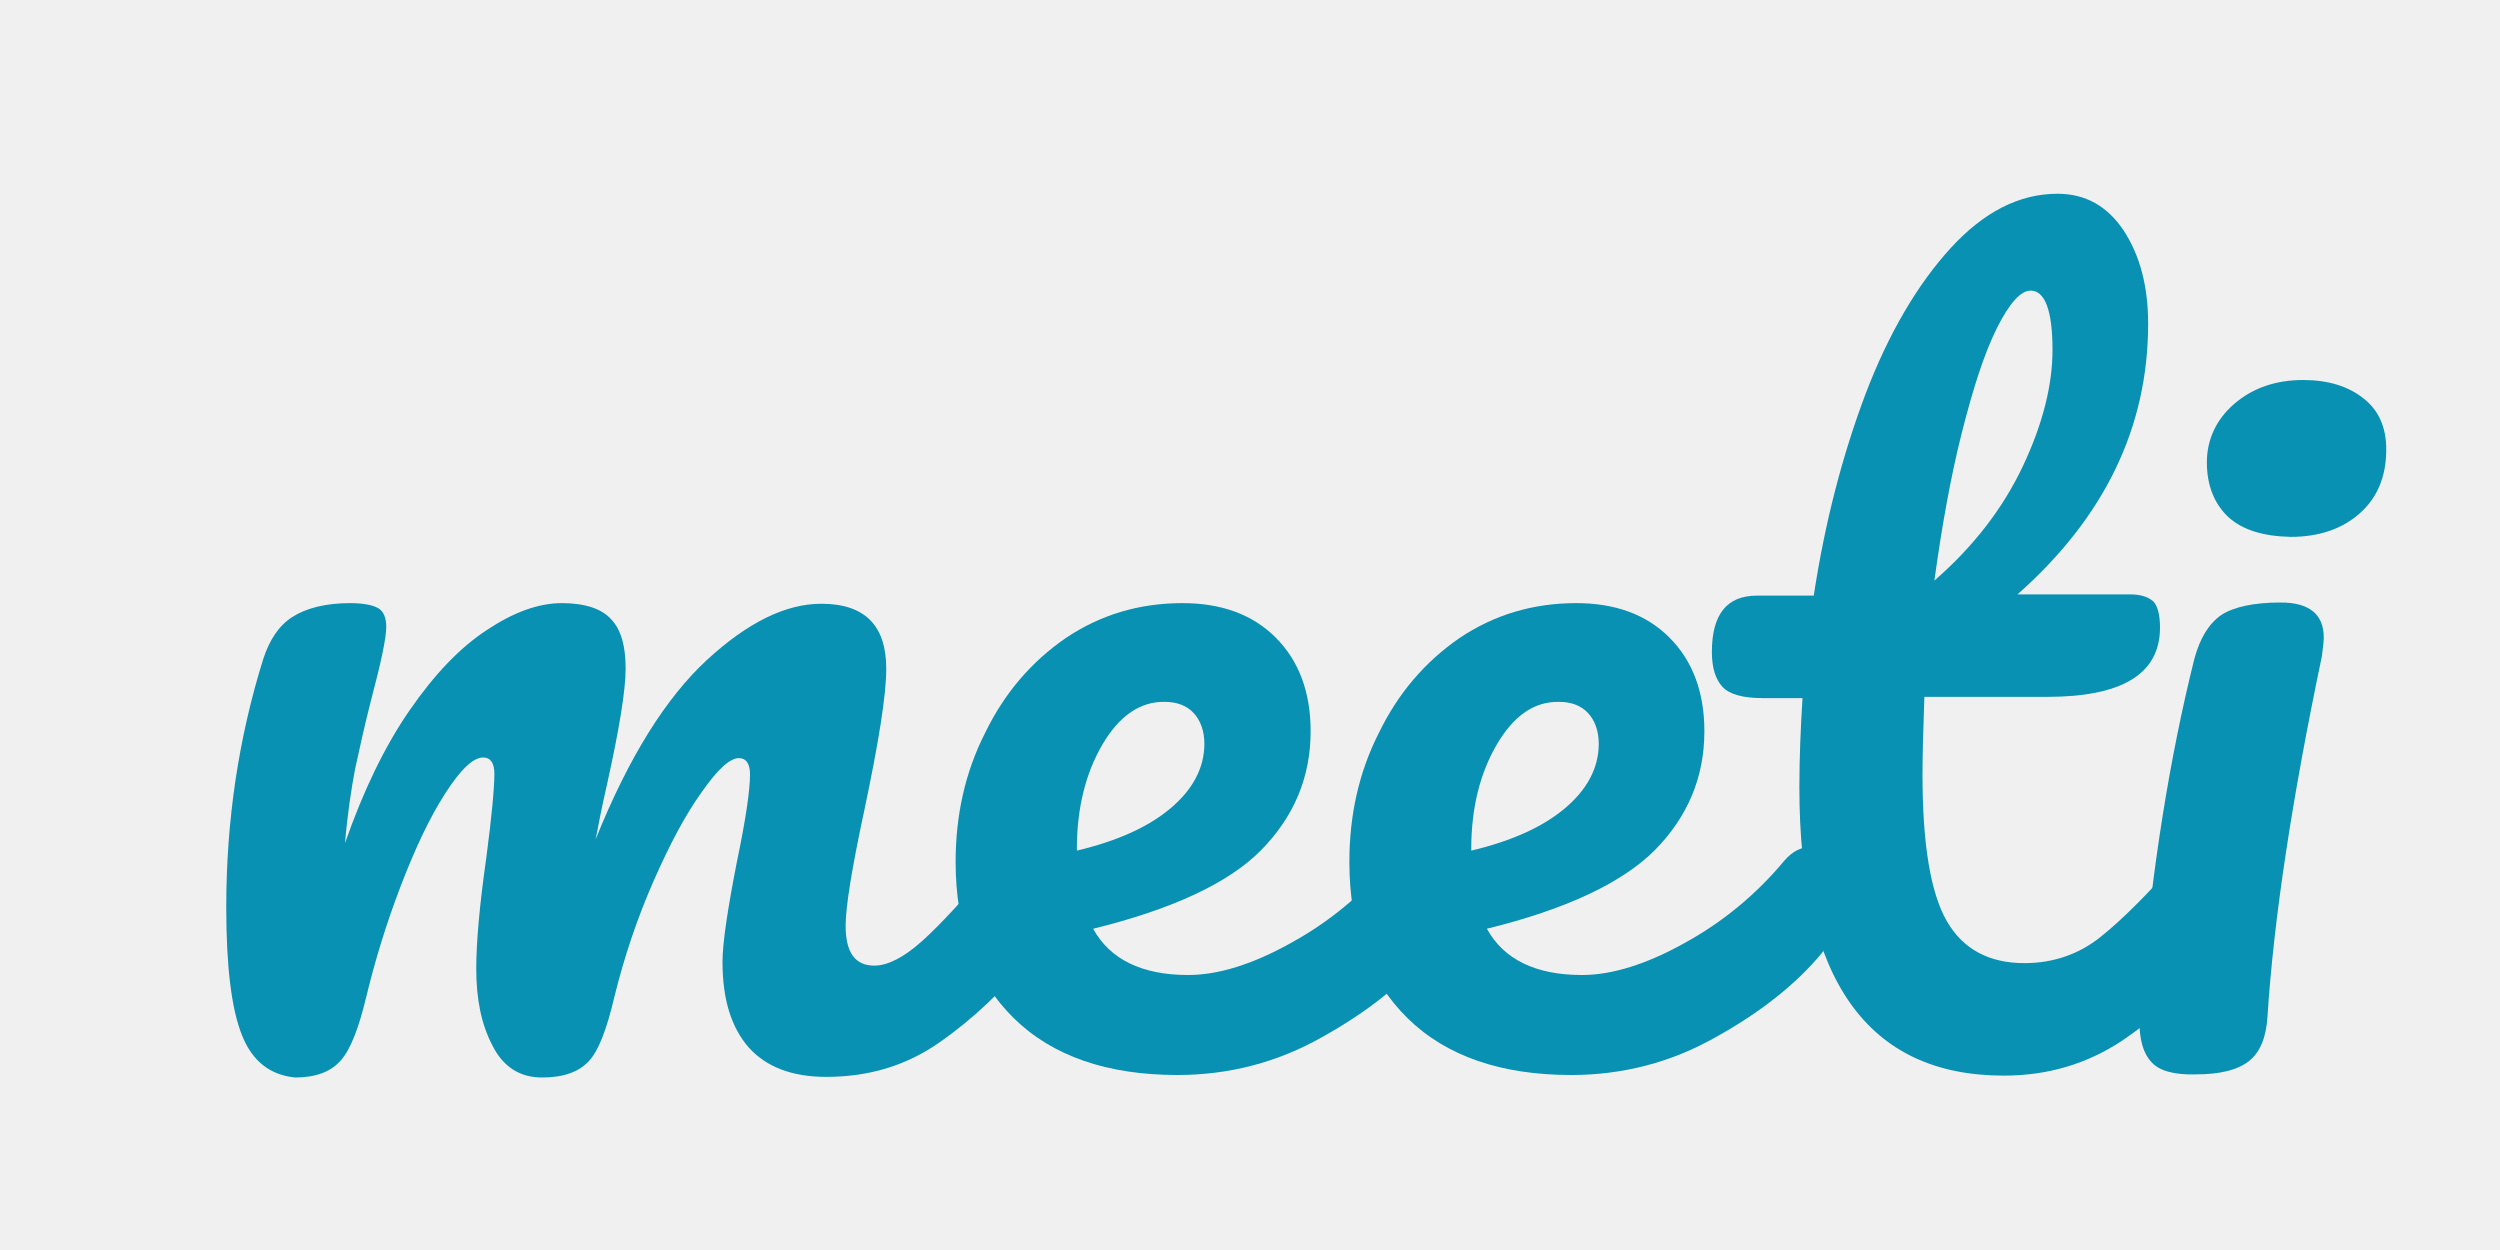
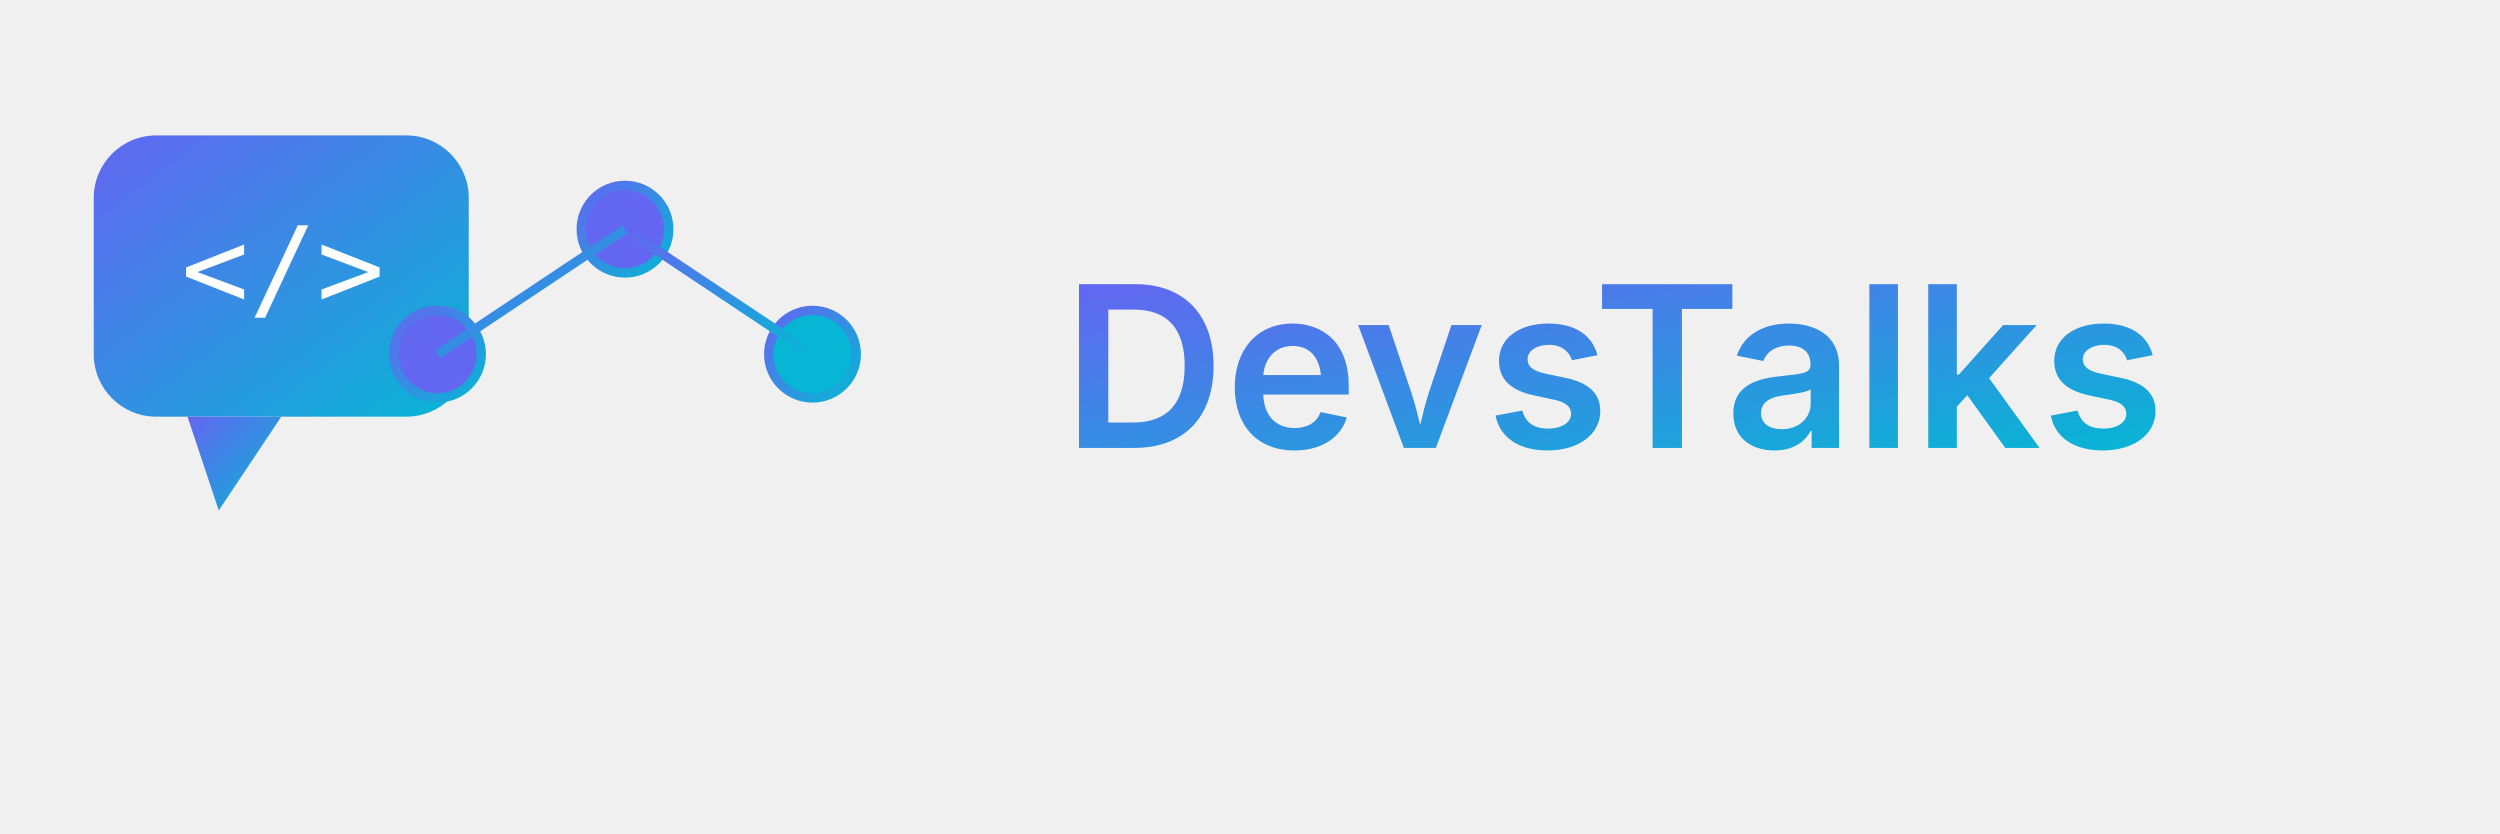
- <svg xmlns="http://www.w3.org/2000/svg" version="1.1" id="Capa_1" x="0px" y="0px" viewBox="0 0 400 200" style="enable-background:new 0 0 400 200;" xml:space="preserve">
-   <style type="text/css">
- 	.st0{fill:#0891B2;}
- </style>
-   <g>
-     <path class="st0" d="M38.7,165.6c-1.7-4.3-2.5-11.1-2.5-20.5c0-13.9,2-27.1,5.9-39.6c1-3.1,2.5-5.4,4.7-6.8   c2.2-1.4,5.3-2.2,9.2-2.2c2.1,0,3.6,0.3,4.5,0.8c0.9,0.5,1.3,1.6,1.3,3c0,1.7-0.8,5.6-2.4,11.6c-1.1,4.3-1.9,8-2.6,11.2   c-0.6,3.2-1.2,7.1-1.6,11.8c2.9-8.3,6.3-15.4,10.3-21.2c4-5.8,8.1-10.1,12.4-12.9c4.2-2.8,8.2-4.3,12-4.3c3.7,0,6.4,0.9,7.9,2.6   c1.6,1.7,2.3,4.3,2.3,7.9c0,3.4-1,9.6-3,18.6c-0.9,3.9-1.4,6.7-1.8,8.7c5.3-13.2,11.3-22.7,17.8-28.7c6.5-6,12.6-9,18.3-9   c7,0,10.4,3.5,10.4,10.4c0,4.2-1.2,11.7-3.5,22.6c-2,9.3-3,15.5-3,18.5c0,4.3,1.5,6.4,4.6,6.4c2.1,0,4.7-1.3,7.6-3.9   c2.9-2.6,6.9-6.9,11.8-12.8c1.3-1.5,2.7-2.2,4.3-2.2c1.4,0,2.5,0.6,3.3,1.9c0.8,1.3,1.2,3,1.2,5.3c0,4.3-1,7.6-3,10   c-4.6,5.7-9.5,10.3-14.8,14s-11.3,5.5-18.1,5.5c-5.5,0-9.6-1.6-12.4-4.7c-2.8-3.2-4.2-7.7-4.2-13.7c0-3,0.8-8.3,2.3-16   c1.4-6.7,2.1-11.4,2.1-14c0-1.7-0.6-2.6-1.8-2.6c-1.4,0-3.4,1.8-5.9,5.4c-2.6,3.6-5.1,8.3-7.7,14.2c-2.6,5.9-4.7,12.1-6.3,18.6   c-1.2,5.1-2.5,8.6-4.1,10.3c-1.6,1.7-4,2.6-7.5,2.6c-3.5,0-6.2-1.7-7.9-5.1c-1.8-3.4-2.6-7.5-2.6-12.3c0-4.1,0.5-10,1.6-17.7   c0.9-6.8,1.3-11.3,1.3-13.5c0-1.7-0.6-2.6-1.8-2.6c-1.6,0-3.6,1.9-6.1,5.8c-2.5,3.9-4.8,8.8-7.1,14.8c-2.3,6-4.1,11.9-5.5,17.7   c-1.2,5-2.5,8.4-4.1,10.2c-1.6,1.8-4,2.7-7.3,2.7C43.3,172,40.4,169.9,38.7,165.6z" />
-     <path class="st0" d="M230.2,137.3c0.8,1.3,1.2,3,1.2,5.3c0,4.3-1,7.6-3,10c-4,4.8-9.6,9.3-16.8,13.3c-7.2,4.1-15,6.1-23.2,6.1   c-11.2,0-20-3-26.2-9.1c-6.2-6.1-9.3-14.4-9.3-25c0-7.4,1.5-14.3,4.7-20.6c3.1-6.4,7.4-11.4,12.9-15.2c5.5-3.7,11.7-5.6,18.7-5.6   c6.2,0,11.2,1.8,14.9,5.5c3.7,3.7,5.6,8.7,5.6,15c0,7.4-2.7,13.7-7.9,19s-14.3,9.5-26.9,12.6c2.7,4.9,7.8,7.4,15.2,7.4   c4.8,0,10.3-1.7,16.4-5.1c6.2-3.4,11.5-7.8,16-13.2c1.3-1.5,2.7-2.2,4.3-2.2C228.3,135.4,229.4,136.1,230.2,137.3z M176.4,119.1   c-2.7,4.6-4.1,10.2-4.1,16.7v0.3c6.3-1.5,11.3-3.7,14.9-6.7c3.6-3,5.5-6.5,5.5-10.4c0-2-0.6-3.7-1.7-4.9c-1.1-1.2-2.7-1.8-4.6-1.8   C182.5,112.2,179.1,114.5,176.4,119.1z" />
-     <path class="st0" d="M293.2,137.3c0.8,1.3,1.2,3,1.2,5.3c0,4.3-1,7.6-3,10c-4,4.8-9.6,9.3-16.8,13.3c-7.2,4.1-15,6.1-23.2,6.1   c-11.2,0-20-3-26.2-9.1c-6.2-6.1-9.3-14.4-9.3-25c0-7.4,1.5-14.3,4.7-20.6c3.1-6.4,7.4-11.4,12.9-15.2c5.5-3.7,11.7-5.6,18.7-5.6   c6.2,0,11.2,1.8,14.9,5.5c3.7,3.7,5.6,8.7,5.6,15c0,7.4-2.7,13.7-7.9,19c-5.3,5.3-14.3,9.5-26.9,12.6c2.7,4.9,7.8,7.4,15.2,7.4   c4.8,0,10.3-1.7,16.4-5.1c6.2-3.4,11.5-7.8,16-13.2c1.3-1.5,2.7-2.2,4.3-2.2C291.3,135.4,292.4,136.1,293.2,137.3z M239.5,119.1   c-2.7,4.6-4.1,10.2-4.1,16.7v0.3c6.3-1.5,11.3-3.7,14.9-6.7c3.6-3,5.5-6.5,5.5-10.4c0-2-0.6-3.7-1.7-4.9c-1.1-1.2-2.7-1.8-4.6-1.8   C245.5,112.2,242.2,114.5,239.5,119.1z" />
-     <path class="st0" d="M356.3,137.3c0.8,1.3,1.2,3,1.2,5.3c0,4.3-1,7.6-3,10c-4.6,5.7-9.6,10.3-15.1,14c-5.5,3.6-11.7,5.5-18.8,5.5   c-21.8,0-32.7-15.4-32.7-46.1c0-4.7,0.2-9.5,0.5-14.3h-6.3c-3.2,0-5.4-0.6-6.5-1.8s-1.7-3-1.7-5.6c0-6,2.4-9,7.2-9h9.1   c1.8-11.8,4.6-22.5,8.3-32.3c3.7-9.7,8.3-17.5,13.6-23.3c5.3-5.8,11-8.7,17.1-8.7c4.5,0,8,2,10.6,5.9c2.6,4,3.9,8.9,3.9,14.9   c0,16.6-7,31-20.9,43.3h18c1.7,0,2.9,0.4,3.7,1.1c0.7,0.7,1.1,2.1,1.1,4.2c0,7.4-6,11.1-18.1,11.1h-19.6c-0.2,5.4-0.3,9.5-0.3,12.5   c0,11.1,1.3,18.9,3.9,23.4c2.6,4.5,6.8,6.7,12.4,6.7c4.6,0,8.7-1.4,12.2-4.2c3.5-2.8,7.7-7,12.5-12.5c1.3-1.5,2.7-2.2,4.3-2.2   C354.4,135.4,355.5,136.1,356.3,137.3z M319.5,52.5c-2,4-3.8,9.6-5.6,16.7c-1.8,7.1-3.2,15-4.4,23.7c6.3-5.5,11-11.6,14.2-18.4   c3.2-6.8,4.7-13,4.7-18.5c0-6.3-1.2-9.5-3.5-9.5C323.3,46.5,321.5,48.5,319.5,52.5z" />
-     <path class="st0" d="M344.2,169.9c-1.3-1.4-1.9-3.6-1.9-6.6c0-0.9,0.1-2.4,0.3-4.5c1.7-19.6,4.5-37.4,8.5-53.4   c0.9-3.3,2.3-5.6,4.3-7c2-1.3,5.2-2,9.5-2c4.6,0,6.9,1.9,6.9,5.6c0,0.5-0.1,1.5-0.3,3c-4.8,22.9-7.7,42.1-8.7,57.6   c-0.2,3.4-1.2,5.8-3,7.2c-1.8,1.4-4.6,2.1-8.5,2.1C347.8,172,345.4,171.3,344.2,169.9z M356.5,82.7c-2.2-2.1-3.4-5-3.4-8.7   c0-3.7,1.5-6.9,4.4-9.4c2.9-2.5,6.6-3.8,11-3.8c4,0,7.2,1,9.6,2.9c2.5,1.9,3.7,4.7,3.7,8.2c0,4.3-1.4,7.7-4.2,10.2   c-2.8,2.5-6.5,3.8-11.1,3.8C362.1,85.8,358.8,84.8,356.5,82.7z" />
+ <svg xmlns="http://www.w3.org/2000/svg" width="1200" height="400" viewBox="0 0 800 260">
+   <defs>
+     <linearGradient id="gradText" x1="0" y1="0" x2="1" y2="1">
+       <stop offset="0%" stop-color="#6366f1" />
+       <stop offset="100%" stop-color="#06b6d4" />
+     </linearGradient>
+   </defs>
+   <g transform="translate(30,40)">
+     <rect x="0" y="0" width="120" height="90" rx="20" fill="url(#gradText)" />
+     <polygon points="30,90 60,90 40,120" fill="url(#gradText)" />
+     <text x="28" y="55" font-size="36" fill="white" font-family="monospace">
+       &lt;/&gt;
+     </text>
  </g>
+   <g transform="translate(200,70)" stroke="url(#gradText)" stroke-width="3" fill="none">
+     <circle cx="0" cy="0" r="14" fill="#6366f1" />
+     <circle cx="60" cy="40" r="14" fill="#06b6d4" />
+     <circle cx="-60" cy="40" r="14" fill="#6366f1" />
+     <line x1="0" y1="0" x2="60" y2="40" />
+     <line x1="0" y1="0" x2="-60" y2="40" />
+     <line x1="-60" y1="40" x2="60" y2="40" />
+   </g>
+   <text x="340" y="140" font-size="72" font-weight="600" fill="url(#gradText)" font-family="Inter, Arial, sans-serif">
+     DevsTalks
+   </text>
</svg>
